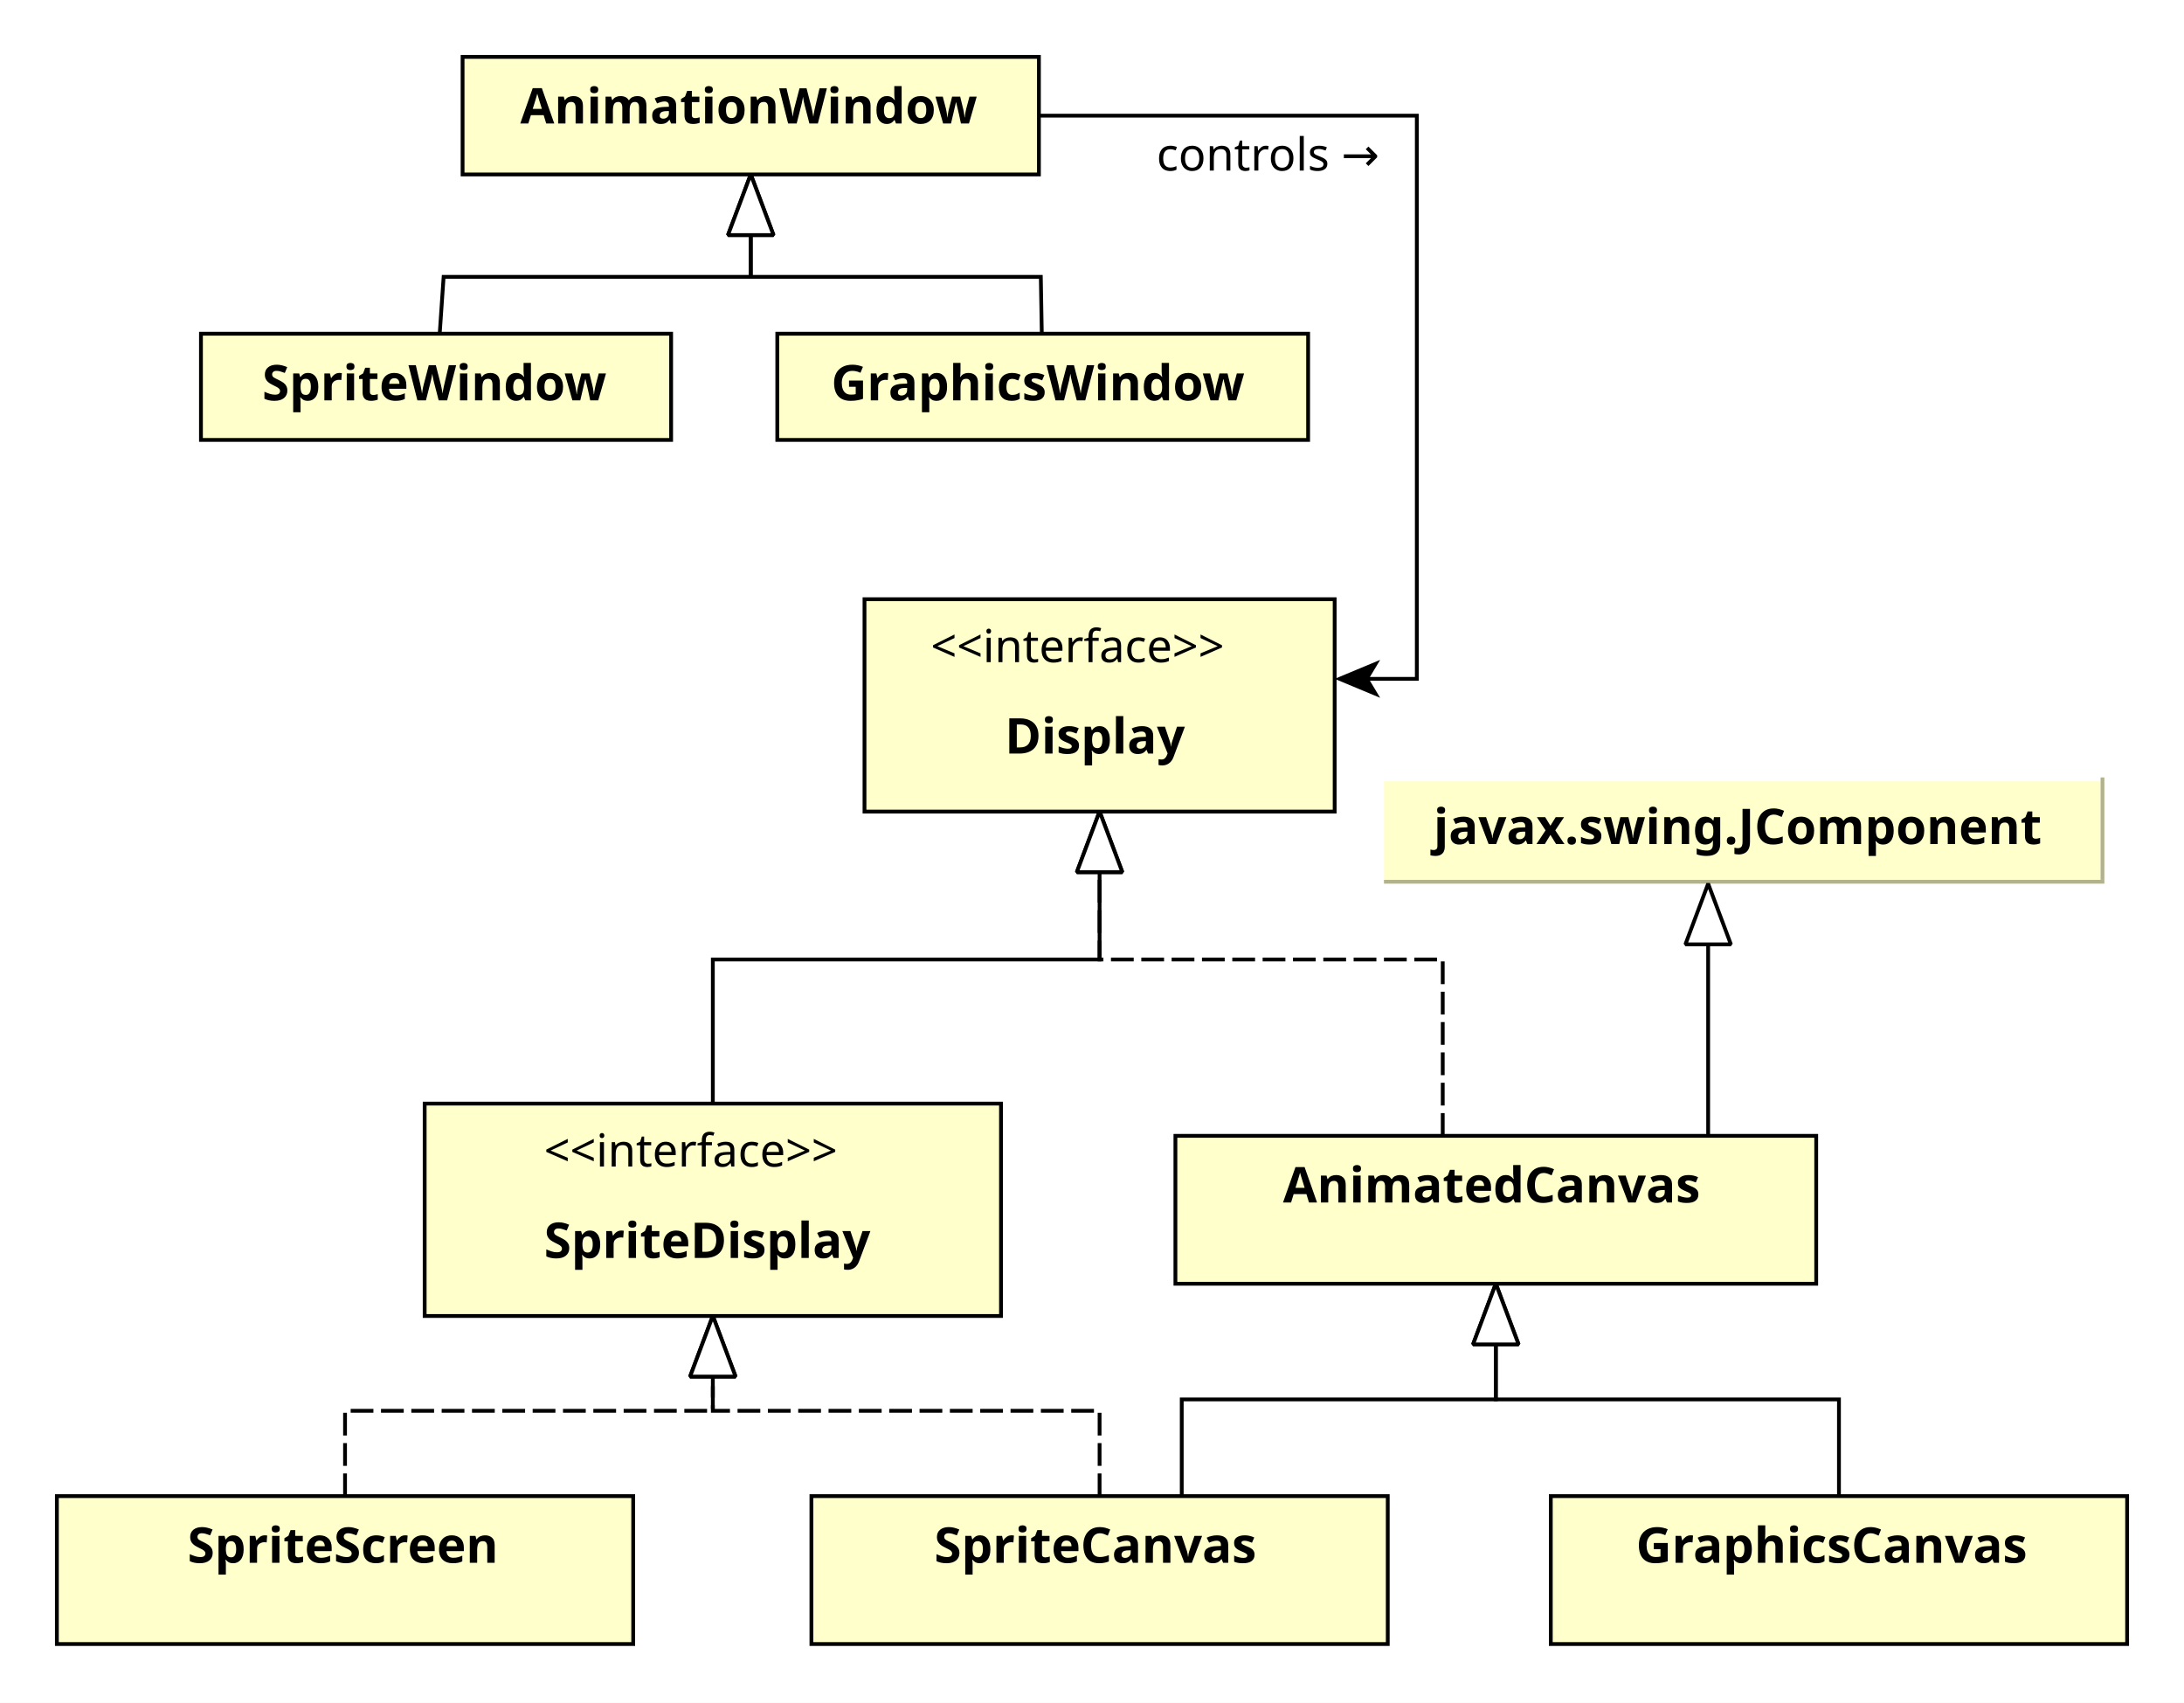
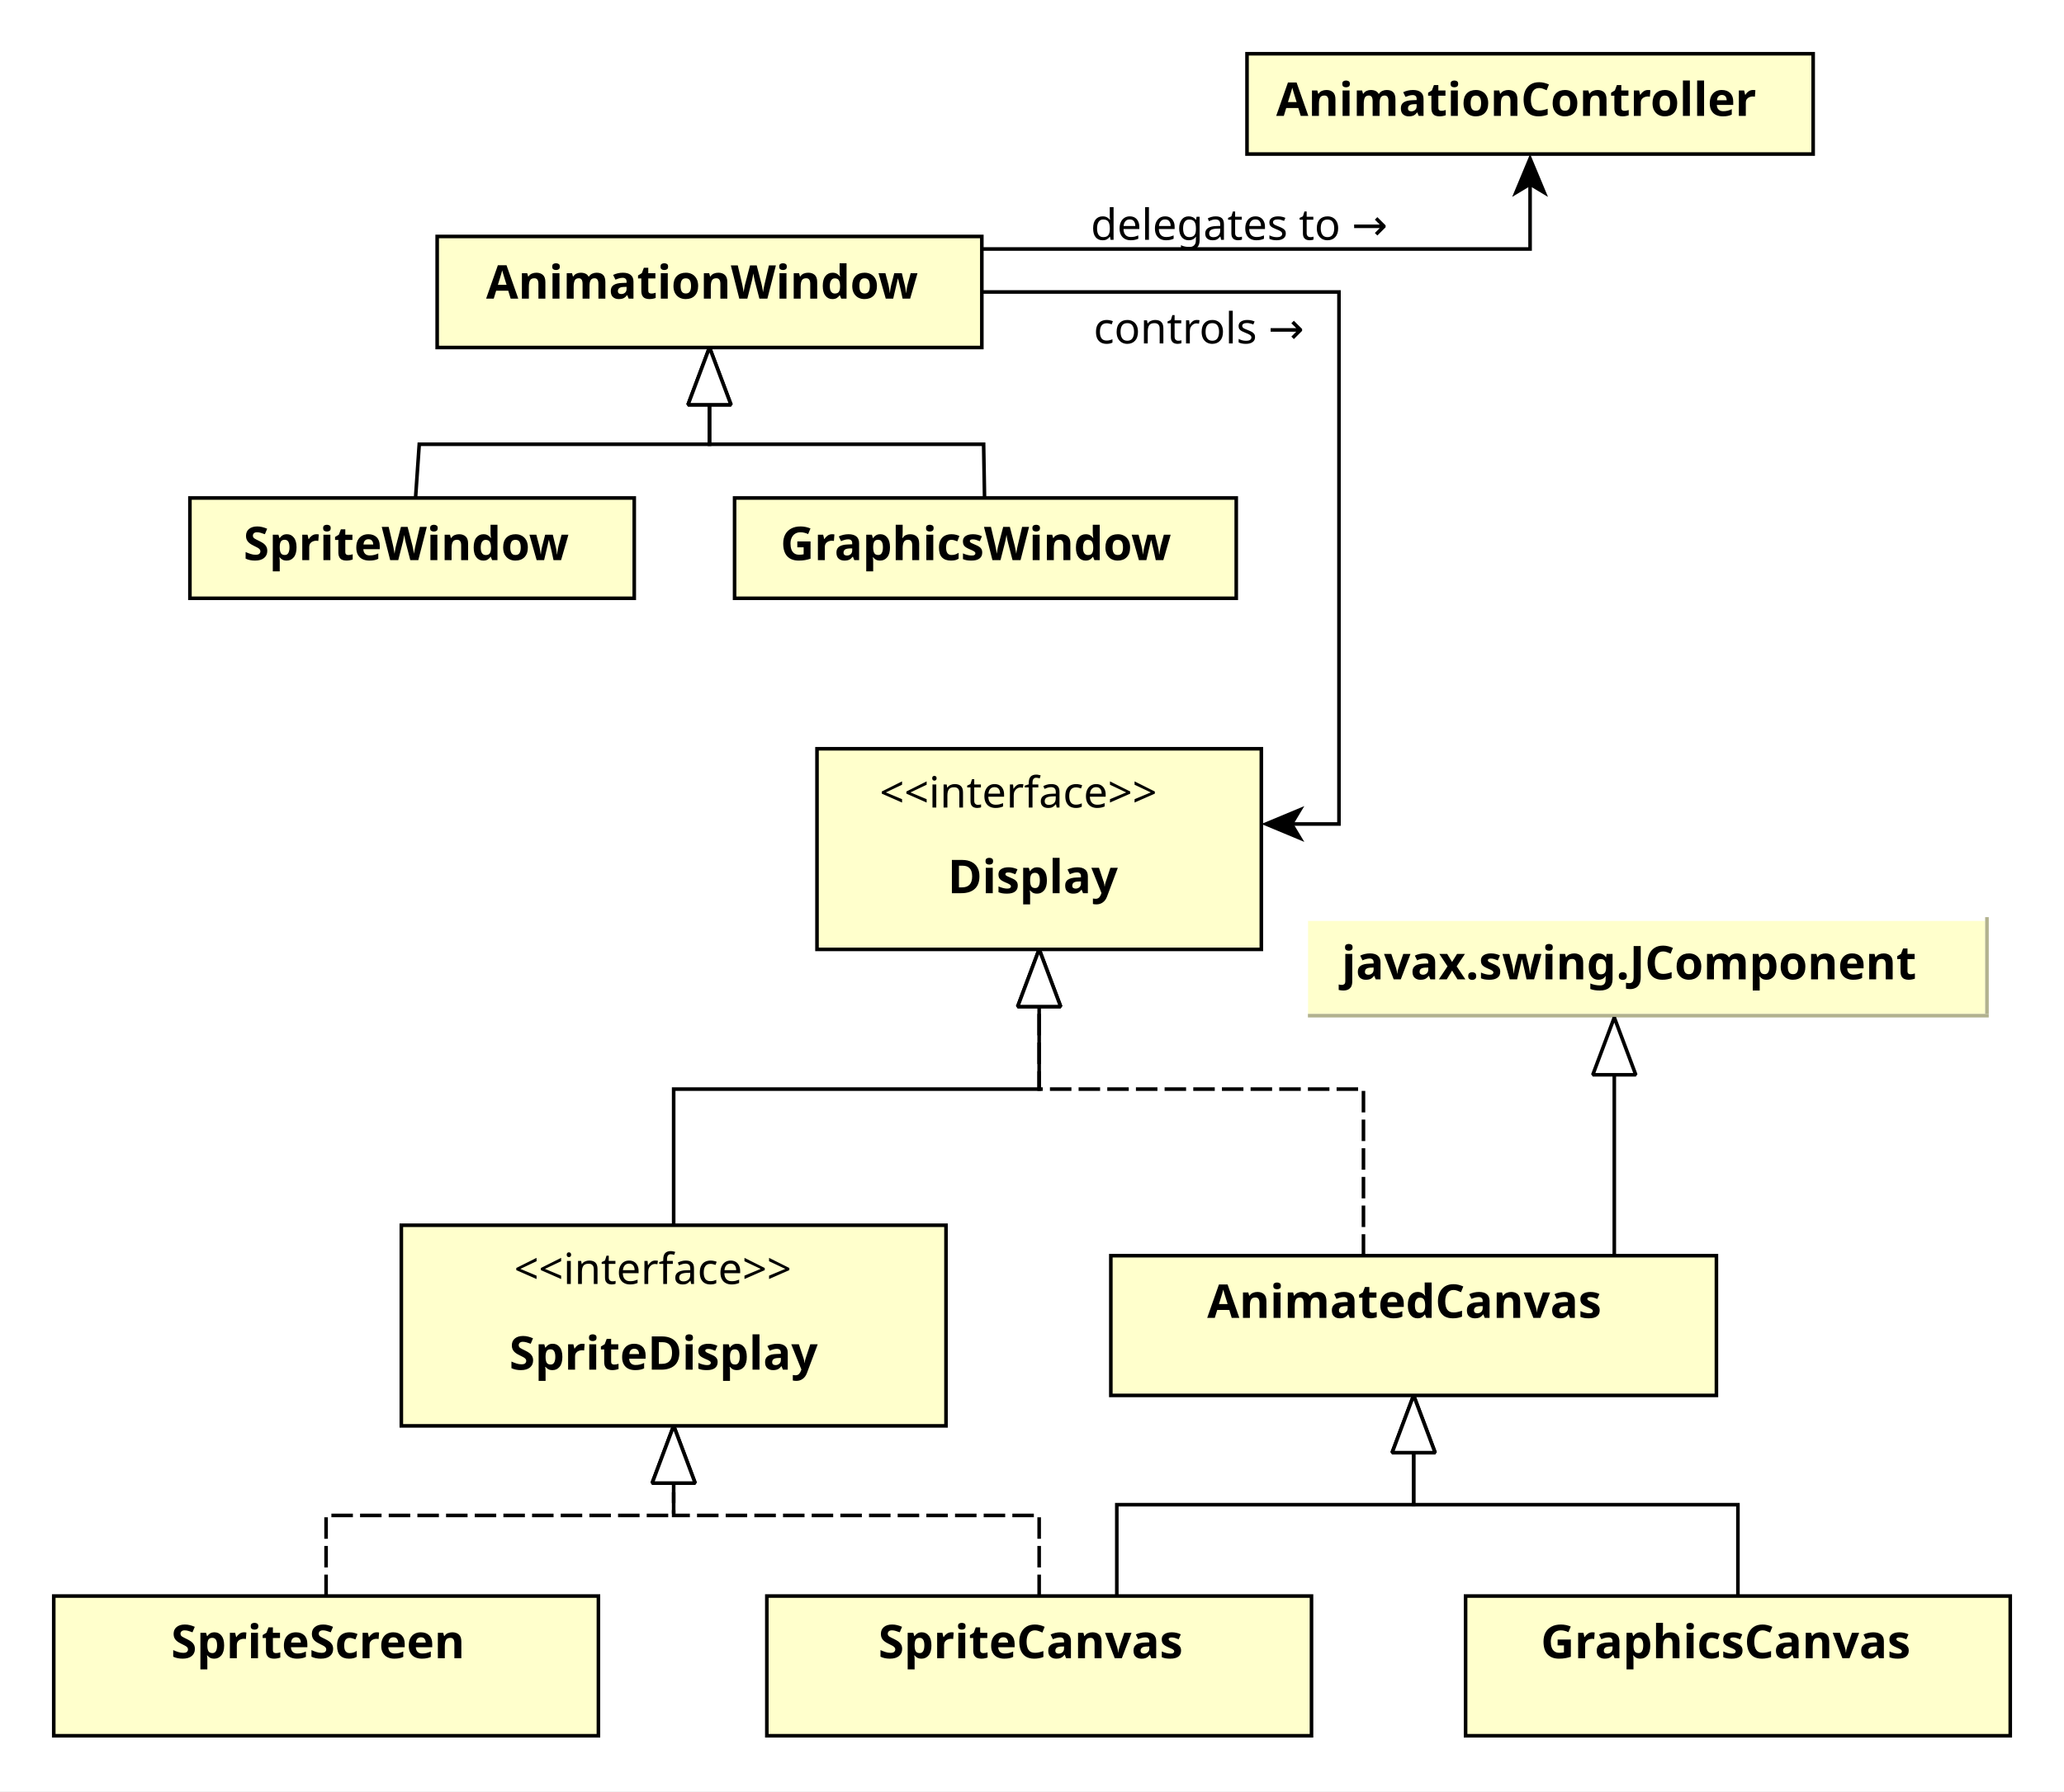
- <svg xmlns="http://www.w3.org/2000/svg" fill-opacity="1" color-rendering="auto" color-interpolation="auto" text-rendering="auto" stroke="black" stroke-linecap="square" width="576" stroke-miterlimit="10" shape-rendering="auto" stroke-opacity="1" fill="black" stroke-dasharray="none" font-weight="normal" stroke-width="1" height="449" font-family="'Dialog'" font-style="normal" stroke-linejoin="miter" font-size="12px" stroke-dashoffset="0" image-rendering="auto">
+ <svg xmlns="http://www.w3.org/2000/svg" fill-opacity="1" color-rendering="auto" color-interpolation="auto" text-rendering="auto" stroke="black" stroke-linecap="square" width="576" stroke-miterlimit="10" shape-rendering="auto" stroke-opacity="1" fill="black" stroke-dasharray="none" font-weight="normal" stroke-width="1" height="500" font-family="'Dialog'" font-style="normal" stroke-linejoin="miter" font-size="12px" stroke-dashoffset="0" image-rendering="auto">
  <defs id="genericDefs" />
  <g>
    <defs id="defs1">
      <clipPath clipPathUnits="userSpaceOnUse" id="clipPath1">
-         <path d="M0 0 L576 0 L576 449 L0 449 L0 0 Z" />
+         <path d="M0 0 L576 0 L576 500 L0 500 L0 0 Z" />
      </clipPath>
      <clipPath clipPathUnits="userSpaceOnUse" id="clipPath2">
-         <path d="M88 78 L664 78 L664 527 L88 527 L88 78 Z" />
+         <path d="M88 27 L664 27 L664 527 L88 527 L88 27 Z" />
      </clipPath>
      <clipPath clipPathUnits="userSpaceOnUse" id="clipPath3">
        <path d="M316 236 L316 292 L440 292 L440 236 Z" />
      </clipPath>
      <clipPath clipPathUnits="userSpaceOnUse" id="clipPath4">
        <path d="M200 369 L200 425 L352 425 L352 369 Z" />
      </clipPath>
      <clipPath clipPathUnits="userSpaceOnUse" id="clipPath5">
        <path d="M398 377 L398 416 L567 416 L567 377 Z" />
      </clipPath>
      <clipPath clipPathUnits="userSpaceOnUse" id="clipPath6">
        <path d="M302 472 L302 511 L454 511 L454 472 Z" />
      </clipPath>
      <clipPath clipPathUnits="userSpaceOnUse" id="clipPath7">
        <path d="M103 472 L103 511 L255 511 L255 472 Z" />
      </clipPath>
      <clipPath clipPathUnits="userSpaceOnUse" id="clipPath8">
        <path d="M497 472 L497 511 L649 511 L649 472 Z" />
      </clipPath>
      <clipPath clipPathUnits="userSpaceOnUse" id="clipPath9">
        <path d="M210 93 L210 124 L362 124 L362 93 Z" />
      </clipPath>
      <clipPath clipPathUnits="userSpaceOnUse" id="clipPath10">
        <path d="M141 166 L141 194 L265 194 L265 166 Z" />
      </clipPath>
      <clipPath clipPathUnits="userSpaceOnUse" id="clipPath11">
        <path d="M293 166 L293 194 L433 194 L433 166 Z" />
      </clipPath>
      <clipPath clipPathUnits="userSpaceOnUse" id="clipPath12">
        <path d="M452 283 L452 311 L643 311 L643 283 Z" />
      </clipPath>
+       <clipPath clipPathUnits="userSpaceOnUse" id="clipPath13">
+         <path d="M436 42 L436 70 L594 70 L594 42 Z" />
+       </clipPath>
    </defs>
-     <g fill="white" text-rendering="geometricPrecision" shape-rendering="geometricPrecision" transform="translate(-88,-78)" stroke="white">
-       <rect x="88" width="576" height="449" y="78" clip-path="url(#clipPath2)" stroke="none" />
+     <g fill="white" text-rendering="geometricPrecision" shape-rendering="geometricPrecision" transform="translate(-88,-27)" stroke="white">
+       <rect x="88" width="576" height="500" y="27" clip-path="url(#clipPath2)" stroke="none" />
    </g>
-     <g fill="rgb(255,255,204)" text-rendering="geometricPrecision" shape-rendering="geometricPrecision" transform="matrix(1,0,0,1,-88,-78)" stroke="rgb(255,255,204)">
+     <g fill="rgb(255,255,204)" text-rendering="geometricPrecision" shape-rendering="geometricPrecision" transform="matrix(1,0,0,1,-88,-27)" stroke="rgb(255,255,204)">
      <rect x="316" width="124" height="56" y="236" clip-path="url(#clipPath2)" stroke="none" />
    </g>
-     <g text-rendering="geometricPrecision" stroke-miterlimit="1.45" shape-rendering="geometricPrecision" transform="matrix(1,0,0,1,-88,-78)" stroke-linecap="butt">
+     <g text-rendering="geometricPrecision" stroke-miterlimit="1.45" shape-rendering="geometricPrecision" transform="matrix(1,0,0,1,-88,-27)" stroke-linecap="butt">
      <rect fill="none" x="316" width="124" height="56" y="236" clip-path="url(#clipPath2)" />
-       <text x="333.486" xml:space="preserve" y="252.602" clip-path="url(#clipPath3)" font-family="sans-serif" stroke="none">&lt;&lt;interface&gt;&gt;</text>
-       <text x="353.025" font-size="13px" y="276.701" clip-path="url(#clipPath3)" font-family="sans-serif" stroke="none" font-weight="bold" xml:space="preserve">Display</text>
+       <text x="333.486" xml:space="preserve" y="252.402" clip-path="url(#clipPath3)" font-family="sans-serif" stroke="none">&lt;&lt;interface&gt;&gt;</text>
+       <text x="352.473" font-size="13px" y="276.315" clip-path="url(#clipPath3)" font-family="sans-serif" stroke="none" font-weight="bold" xml:space="preserve">Display</text>
    </g>
-     <g fill="rgb(255,255,204)" text-rendering="geometricPrecision" shape-rendering="geometricPrecision" transform="matrix(1,0,0,1,-88,-78)" stroke="rgb(255,255,204)">
+     <g fill="rgb(255,255,204)" text-rendering="geometricPrecision" shape-rendering="geometricPrecision" transform="matrix(1,0,0,1,-88,-27)" stroke="rgb(255,255,204)">
      <rect x="200" width="152" height="56" y="369" clip-path="url(#clipPath2)" stroke="none" />
    </g>
-     <g text-rendering="geometricPrecision" stroke-miterlimit="1.45" shape-rendering="geometricPrecision" transform="matrix(1,0,0,1,-88,-78)" stroke-linecap="butt">
+     <g text-rendering="geometricPrecision" stroke-miterlimit="1.45" shape-rendering="geometricPrecision" transform="matrix(1,0,0,1,-88,-27)" stroke-linecap="butt">
      <rect fill="none" x="200" width="152" height="56" y="369" clip-path="url(#clipPath2)" />
-       <text x="231.486" xml:space="preserve" y="385.602" clip-path="url(#clipPath4)" font-family="sans-serif" stroke="none">&lt;&lt;interface&gt;&gt;</text>
-       <text x="231.493" font-size="13px" y="409.701" clip-path="url(#clipPath4)" font-family="sans-serif" stroke="none" font-weight="bold" xml:space="preserve">SpriteDisplay</text>
+       <text x="231.486" xml:space="preserve" y="385.402" clip-path="url(#clipPath4)" font-family="sans-serif" stroke="none">&lt;&lt;interface&gt;&gt;</text>
+       <text x="230.138" font-size="13px" y="409.315" clip-path="url(#clipPath4)" font-family="sans-serif" stroke="none" font-weight="bold" xml:space="preserve">SpriteDisplay</text>
    </g>
-     <g fill="rgb(255,255,204)" text-rendering="geometricPrecision" shape-rendering="geometricPrecision" transform="matrix(1,0,0,1,-88,-78)" stroke="rgb(255,255,204)">
+     <g fill="rgb(255,255,204)" text-rendering="geometricPrecision" shape-rendering="geometricPrecision" transform="matrix(1,0,0,1,-88,-27)" stroke="rgb(255,255,204)">
      <rect x="398" width="169" height="39" y="377.5" clip-path="url(#clipPath2)" stroke="none" />
    </g>
-     <g text-rendering="geometricPrecision" stroke-miterlimit="1.45" shape-rendering="geometricPrecision" transform="matrix(1,0,0,1,-88,-78)" stroke-linecap="butt">
+     <g text-rendering="geometricPrecision" stroke-miterlimit="1.45" shape-rendering="geometricPrecision" transform="matrix(1,0,0,1,-88,-27)" stroke-linecap="butt">
      <rect fill="none" x="398" width="169" height="39" y="377.5" clip-path="url(#clipPath2)" />
-       <text x="426.384" font-size="13px" y="395.068" clip-path="url(#clipPath5)" font-family="sans-serif" stroke="none" font-weight="bold" xml:space="preserve">AnimatedCanvas</text>
+       <text x="424.892" font-size="13px" y="394.853" clip-path="url(#clipPath5)" font-family="sans-serif" stroke="none" font-weight="bold" xml:space="preserve">AnimatedCanvas</text>
    </g>
-     <g fill="rgb(255,255,204)" text-rendering="geometricPrecision" shape-rendering="geometricPrecision" transform="matrix(1,0,0,1,-88,-78)" stroke="rgb(255,255,204)">
+     <g fill="rgb(255,255,204)" text-rendering="geometricPrecision" shape-rendering="geometricPrecision" transform="matrix(1,0,0,1,-88,-27)" stroke="rgb(255,255,204)">
      <rect x="302" width="152" height="39" y="472.5" clip-path="url(#clipPath2)" stroke="none" />
    </g>
-     <g text-rendering="geometricPrecision" stroke-miterlimit="1.45" shape-rendering="geometricPrecision" transform="matrix(1,0,0,1,-88,-78)" stroke-linecap="butt">
+     <g text-rendering="geometricPrecision" stroke-miterlimit="1.45" shape-rendering="geometricPrecision" transform="matrix(1,0,0,1,-88,-27)" stroke-linecap="butt">
      <rect fill="none" x="302" width="152" height="39" y="472.5" clip-path="url(#clipPath2)" />
-       <text x="334.395" font-size="13px" y="490.068" clip-path="url(#clipPath6)" font-family="sans-serif" stroke="none" font-weight="bold" xml:space="preserve">SpriteCanvas</text>
+       <text x="333.125" font-size="13px" y="489.853" clip-path="url(#clipPath6)" font-family="sans-serif" stroke="none" font-weight="bold" xml:space="preserve">SpriteCanvas</text>
    </g>
-     <g fill="rgb(255,255,204)" text-rendering="geometricPrecision" shape-rendering="geometricPrecision" transform="matrix(1,0,0,1,-88,-78)" stroke="rgb(255,255,204)">
+     <g fill="rgb(255,255,204)" text-rendering="geometricPrecision" shape-rendering="geometricPrecision" transform="matrix(1,0,0,1,-88,-27)" stroke="rgb(255,255,204)">
      <rect x="103" width="152" height="39" y="472.5" clip-path="url(#clipPath2)" stroke="none" />
    </g>
-     <g text-rendering="geometricPrecision" stroke-miterlimit="1.45" shape-rendering="geometricPrecision" transform="matrix(1,0,0,1,-88,-78)" stroke-linecap="butt">
+     <g text-rendering="geometricPrecision" stroke-miterlimit="1.45" shape-rendering="geometricPrecision" transform="matrix(1,0,0,1,-88,-27)" stroke-linecap="butt">
      <rect fill="none" x="103" width="152" height="39" y="472.5" clip-path="url(#clipPath2)" />
-       <text x="137.455" font-size="13px" y="490.068" clip-path="url(#clipPath7)" font-family="sans-serif" stroke="none" font-weight="bold" xml:space="preserve">SpriteScreen</text>
+       <text x="135.747" font-size="13px" y="489.853" clip-path="url(#clipPath7)" font-family="sans-serif" stroke="none" font-weight="bold" xml:space="preserve">SpriteScreen</text>
    </g>
-     <g fill="rgb(255,255,204)" text-rendering="geometricPrecision" shape-rendering="geometricPrecision" transform="matrix(1,0,0,1,-88,-78)" stroke="rgb(255,255,204)">
+     <g fill="rgb(255,255,204)" text-rendering="geometricPrecision" shape-rendering="geometricPrecision" transform="matrix(1,0,0,1,-88,-27)" stroke="rgb(255,255,204)">
      <rect x="497" width="152" height="39" y="472.5" clip-path="url(#clipPath2)" stroke="none" />
    </g>
-     <g text-rendering="geometricPrecision" stroke-miterlimit="1.45" shape-rendering="geometricPrecision" transform="matrix(1,0,0,1,-88,-78)" stroke-linecap="butt">
+     <g text-rendering="geometricPrecision" stroke-miterlimit="1.45" shape-rendering="geometricPrecision" transform="matrix(1,0,0,1,-88,-27)" stroke-linecap="butt">
      <rect fill="none" x="497" width="152" height="39" y="472.5" clip-path="url(#clipPath2)" />
-       <text x="519.48" font-size="13px" y="490.068" clip-path="url(#clipPath8)" font-family="sans-serif" stroke="none" font-weight="bold" xml:space="preserve">GraphicsCanvas</text>
+       <text x="517.998" font-size="13px" y="489.853" clip-path="url(#clipPath8)" font-family="sans-serif" stroke="none" font-weight="bold" xml:space="preserve">GraphicsCanvas</text>
    </g>
-     <g fill="rgb(255,255,204)" text-rendering="geometricPrecision" shape-rendering="geometricPrecision" transform="matrix(1,0,0,1,-88,-78)" stroke="rgb(255,255,204)">
+     <g fill="rgb(255,255,204)" text-rendering="geometricPrecision" shape-rendering="geometricPrecision" transform="matrix(1,0,0,1,-88,-27)" stroke="rgb(255,255,204)">
      <rect x="210" width="152" height="31" y="93" clip-path="url(#clipPath2)" stroke="none" />
    </g>
-     <g text-rendering="geometricPrecision" stroke-miterlimit="1.45" shape-rendering="geometricPrecision" transform="matrix(1,0,0,1,-88,-78)" stroke-linecap="butt">
+     <g text-rendering="geometricPrecision" stroke-miterlimit="1.45" shape-rendering="geometricPrecision" transform="matrix(1,0,0,1,-88,-27)" stroke-linecap="butt">
      <rect fill="none" x="210" width="152" height="31" y="93" clip-path="url(#clipPath2)" />
-       <text x="225.215" font-size="13px" y="110.568" clip-path="url(#clipPath9)" font-family="sans-serif" stroke="none" font-weight="bold" xml:space="preserve">AnimationWindow</text>
+       <text x="223.663" font-size="13px" y="110.353" clip-path="url(#clipPath9)" font-family="sans-serif" stroke="none" font-weight="bold" xml:space="preserve">AnimationWindow</text>
    </g>
-     <g fill="rgb(255,255,204)" text-rendering="geometricPrecision" shape-rendering="geometricPrecision" transform="matrix(1,0,0,1,-88,-78)" stroke="rgb(255,255,204)">
+     <g fill="rgb(255,255,204)" text-rendering="geometricPrecision" shape-rendering="geometricPrecision" transform="matrix(1,0,0,1,-88,-27)" stroke="rgb(255,255,204)">
      <rect x="141" width="124" height="28" y="166" clip-path="url(#clipPath2)" stroke="none" />
    </g>
-     <g text-rendering="geometricPrecision" stroke-miterlimit="1.45" shape-rendering="geometricPrecision" transform="matrix(1,0,0,1,-88,-78)" stroke-linecap="butt">
+     <g text-rendering="geometricPrecision" stroke-miterlimit="1.45" shape-rendering="geometricPrecision" transform="matrix(1,0,0,1,-88,-27)" stroke-linecap="butt">
      <rect fill="none" x="141" width="124" height="28" y="166" clip-path="url(#clipPath2)" />
-       <text x="157.144" font-size="13px" y="183.568" clip-path="url(#clipPath10)" font-family="sans-serif" stroke="none" font-weight="bold" xml:space="preserve">SpriteWindow</text>
+       <text x="155.948" font-size="13px" y="183.352" clip-path="url(#clipPath10)" font-family="sans-serif" stroke="none" font-weight="bold" xml:space="preserve">SpriteWindow</text>
    </g>
-     <g fill="rgb(255,255,204)" text-rendering="geometricPrecision" shape-rendering="geometricPrecision" transform="matrix(1,0,0,1,-88,-78)" stroke="rgb(255,255,204)">
+     <g fill="rgb(255,255,204)" text-rendering="geometricPrecision" shape-rendering="geometricPrecision" transform="matrix(1,0,0,1,-88,-27)" stroke="rgb(255,255,204)">
      <rect x="293" width="140" height="28" y="166" clip-path="url(#clipPath2)" stroke="none" />
    </g>
-     <g text-rendering="geometricPrecision" stroke-miterlimit="1.45" shape-rendering="geometricPrecision" transform="matrix(1,0,0,1,-88,-78)" stroke-linecap="butt">
+     <g text-rendering="geometricPrecision" stroke-miterlimit="1.45" shape-rendering="geometricPrecision" transform="matrix(1,0,0,1,-88,-27)" stroke-linecap="butt">
      <rect fill="none" x="293" width="140" height="28" y="166" clip-path="url(#clipPath2)" />
-       <text x="307.229" font-size="13px" y="183.568" clip-path="url(#clipPath11)" font-family="sans-serif" stroke="none" font-weight="bold" xml:space="preserve">GraphicsWindow</text>
+       <text x="305.82" font-size="13px" y="183.352" clip-path="url(#clipPath11)" font-family="sans-serif" stroke="none" font-weight="bold" xml:space="preserve">GraphicsWindow</text>
    </g>
-     <g fill="rgb(255,255,204)" text-rendering="geometricPrecision" shape-rendering="geometricPrecision" transform="matrix(1,0,0,1,-88,-78)" stroke="rgb(255,255,204)">
+     <g fill="rgb(255,255,204)" text-rendering="geometricPrecision" shape-rendering="geometricPrecision" transform="matrix(1,0,0,1,-88,-27)" stroke="rgb(255,255,204)">
      <rect x="453" width="189" height="26" y="284" clip-path="url(#clipPath2)" stroke="none" />
      <rect x="452" y="283" clip-path="url(#clipPath2)" fill="white" width="1" height="28" stroke="none" />
      <rect x="453" y="283" clip-path="url(#clipPath2)" fill="white" width="189" height="1" stroke="none" />
      <rect x="453" y="310" clip-path="url(#clipPath2)" fill="rgb(178,178,142)" width="190" height="1" stroke="none" />
      <rect x="642" y="283" clip-path="url(#clipPath2)" fill="rgb(178,178,142)" width="1" height="27" stroke="none" />
    </g>
-     <g font-size="13px" stroke-linecap="butt" transform="matrix(1,0,0,1,-88,-78)" text-rendering="geometricPrecision" font-family="sans-serif" shape-rendering="geometricPrecision" font-weight="bold" stroke-miterlimit="1.45">
-       <text x="466.087" xml:space="preserve" y="300.568" clip-path="url(#clipPath12)" stroke="none">javax.swing.JComponent</text>
+     <g font-size="13px" stroke-linecap="butt" transform="matrix(1,0,0,1,-88,-27)" text-rendering="geometricPrecision" font-family="sans-serif" shape-rendering="geometricPrecision" font-weight="bold" stroke-miterlimit="1.45">
+       <text x="462.418" xml:space="preserve" y="300.353" clip-path="url(#clipPath12)" stroke="none">javax.swing.JComponent</text>
+     </g>
+     <g fill="rgb(255,255,204)" text-rendering="geometricPrecision" shape-rendering="geometricPrecision" transform="matrix(1,0,0,1,-88,-27)" stroke="rgb(255,255,204)">
+       <rect x="436" width="158" height="28" y="42" clip-path="url(#clipPath2)" stroke="none" />
+     </g>
+     <g text-rendering="geometricPrecision" stroke-miterlimit="1.45" shape-rendering="geometricPrecision" transform="matrix(1,0,0,1,-88,-27)" stroke-linecap="butt">
+       <rect fill="none" x="436" width="158" height="28" y="42" clip-path="url(#clipPath2)" />
+       <text x="444.147" font-size="13px" y="59.352" clip-path="url(#clipPath13)" font-family="sans-serif" stroke="none" font-weight="bold" xml:space="preserve">AnimationController</text>
      <path fill="none" d="M276 368.995 L276 331 L378 331 L378 306.971" clip-path="url(#clipPath2)" />
-     </g>
-     <g stroke-linecap="butt" transform="matrix(1,0,0,1,-88,-78)" fill="white" text-rendering="geometricPrecision" shape-rendering="geometricPrecision" stroke="white" stroke-miterlimit="1.45">
-       <path d="M378 291.971 L372 307.971 L384 307.971 Z" stroke="none" clip-path="url(#clipPath2)" />
-       <path fill="none" d="M378 291.971 L372 307.971 L384 307.971 Z" clip-path="url(#clipPath2)" stroke="black" />
-       <path fill="none" stroke-dasharray="6,2" d="M468.5 377.503 L468.5 331 L378 331 L378 306.971" clip-path="url(#clipPath2)" stroke="black" />
-       <path stroke-dasharray="6,2" d="M378 291.971 L372 307.971 L384 307.971 Z" clip-path="url(#clipPath2)" stroke="none" />
-       <path fill="none" d="M378 291.971 L372 307.971 L384 307.971 Z" clip-path="url(#clipPath2)" stroke="black" />
-       <path fill="none" stroke-dasharray="6,2" d="M378 472.518 L378 450 L276 450 L276 439.975" clip-path="url(#clipPath2)" stroke="black" />
-       <path stroke-dasharray="6,2" d="M276 424.975 L270 440.975 L282 440.975 Z" clip-path="url(#clipPath2)" stroke="none" />
-       <path fill="none" d="M276 424.975 L270 440.975 L282 440.975 Z" clip-path="url(#clipPath2)" stroke="black" />
-       <path fill="none" d="M399.667 472.489 L399.667 447 L482.5 447 L482.5 431.482" clip-path="url(#clipPath2)" stroke="black" />
-       <path d="M482.5 416.482 L476.5 432.482 L488.5 432.482 Z" clip-path="url(#clipPath2)" stroke="none" />
-       <path fill="none" d="M482.5 416.482 L476.5 432.482 L488.5 432.482 Z" clip-path="url(#clipPath2)" stroke="black" />
-       <path fill="none" stroke-dasharray="6,2" d="M179 472.518 L179 450 L276 450 L276 439.975" clip-path="url(#clipPath2)" stroke="black" />
-       <path stroke-dasharray="6,2" d="M276 424.975 L270 440.975 L282 440.975 Z" clip-path="url(#clipPath2)" stroke="none" />
-       <path fill="none" d="M276 424.975 L270 440.975 L282 440.975 Z" clip-path="url(#clipPath2)" stroke="black" />
-       <path fill="none" d="M573 472.532 L573 447 L482.5 447 L482.5 431.482" clip-path="url(#clipPath2)" stroke="black" />
-       <path d="M482.5 416.482 L476.5 432.482 L488.5 432.482 Z" clip-path="url(#clipPath2)" stroke="none" />
-       <path fill="none" d="M482.5 416.482 L476.5 432.482 L488.5 432.482 Z" clip-path="url(#clipPath2)" stroke="black" />
-       <path fill="none" d="M362.039 108.5 L461.667 108.5 L461.667 257 L447.999 257" clip-path="url(#clipPath2)" stroke="black" />
-       <path fill="black" d="M439.999 257 L451.999 262 L448.999 257 L451.999 252 Z" clip-path="url(#clipPath2)" stroke="none" />
-       <text x="393.031" y="122.972" clip-path="url(#clipPath2)" fill="black" font-family="sans-serif" stroke="none" xml:space="preserve">controls →</text>
-       <path fill="none" d="M203.967 165.981 L205 151 L286 151 L286 138.981" clip-path="url(#clipPath2)" stroke="black" />
-       <path d="M286 123.981 L280 139.981 L292 139.981 Z" clip-path="url(#clipPath2)" stroke="none" />
-       <path fill="none" d="M286 123.981 L280 139.981 L292 139.981 Z" clip-path="url(#clipPath2)" stroke="black" />
-       <path fill="none" d="M362.758 165.981 L362.5 151 L286 151 L286 138.981" clip-path="url(#clipPath2)" stroke="black" />
-       <path d="M286 123.981 L280 139.981 L292 139.981 Z" clip-path="url(#clipPath2)" stroke="none" />
-       <path fill="none" d="M286 123.981 L280 139.981 L292 139.981 Z" clip-path="url(#clipPath2)" stroke="black" />
-       <path fill="none" d="M538.5 377.484 L538.5 326.008" clip-path="url(#clipPath2)" stroke="black" />
-       <path d="M538.5 311.008 L532.5 327.008 L544.5 327.008 Z" clip-path="url(#clipPath2)" stroke="none" />
-       <path fill="none" d="M538.5 311.008 L532.5 327.008 L544.5 327.008 Z" clip-path="url(#clipPath2)" stroke="black" />
+       <path fill="white" d="M378 291.971 L372 307.971 L384 307.971 Z" clip-path="url(#clipPath2)" stroke="none" />
+       <path fill="none" d="M378 291.971 L372 307.971 L384 307.971 Z" clip-path="url(#clipPath2)" />
+       <path fill="none" stroke-dasharray="6,2" d="M468.5 377.503 L468.5 331 L378 331 L378 306.971" clip-path="url(#clipPath2)" />
+       <path fill="white" stroke-dasharray="6,2" d="M378 291.971 L372 307.971 L384 307.971 Z" clip-path="url(#clipPath2)" stroke="none" />
+       <path fill="none" d="M378 291.971 L372 307.971 L384 307.971 Z" clip-path="url(#clipPath2)" />
+       <path fill="none" stroke-dasharray="6,2" d="M378 472.518 L378 450 L276 450 L276 439.975" clip-path="url(#clipPath2)" />
+       <path fill="white" stroke-dasharray="6,2" d="M276 424.975 L270 440.975 L282 440.975 Z" clip-path="url(#clipPath2)" stroke="none" />
+       <path fill="none" d="M276 424.975 L270 440.975 L282 440.975 Z" clip-path="url(#clipPath2)" />
+       <path fill="none" d="M399.667 472.489 L399.667 447 L482.5 447 L482.5 431.482" clip-path="url(#clipPath2)" />
+       <path fill="white" d="M482.5 416.482 L476.5 432.482 L488.5 432.482 Z" clip-path="url(#clipPath2)" stroke="none" />
+       <path fill="none" d="M482.5 416.482 L476.5 432.482 L488.5 432.482 Z" clip-path="url(#clipPath2)" />
+       <path fill="none" stroke-dasharray="6,2" d="M179 472.518 L179 450 L276 450 L276 439.975" clip-path="url(#clipPath2)" />
+       <path fill="white" stroke-dasharray="6,2" d="M276 424.975 L270 440.975 L282 440.975 Z" clip-path="url(#clipPath2)" stroke="none" />
+       <path fill="none" d="M276 424.975 L270 440.975 L282 440.975 Z" clip-path="url(#clipPath2)" />
+       <path fill="none" d="M573 472.532 L573 447 L482.5 447 L482.5 431.482" clip-path="url(#clipPath2)" />
+       <path fill="white" d="M482.5 416.482 L476.5 432.482 L488.5 432.482 Z" clip-path="url(#clipPath2)" stroke="none" />
+       <path fill="none" d="M482.5 416.482 L476.5 432.482 L488.5 432.482 Z" clip-path="url(#clipPath2)" />
+       <path fill="none" d="M362.039 108.5 L461.667 108.5 L461.667 257 L447.999 257" clip-path="url(#clipPath2)" />
+       <path d="M439.999 257 L451.999 262 L448.999 257 L451.999 252 Z" clip-path="url(#clipPath2)" stroke="none" />
+       <text x="393.202" xml:space="preserve" y="122.857" clip-path="url(#clipPath2)" font-family="sans-serif" stroke="none">controls →</text>
+       <path fill="none" d="M203.967 165.981 L205 151 L286 151 L286 138.981" clip-path="url(#clipPath2)" />
+       <path fill="white" d="M286 123.981 L280 139.981 L292 139.981 Z" clip-path="url(#clipPath2)" stroke="none" />
+       <path fill="none" d="M286 123.981 L280 139.981 L292 139.981 Z" clip-path="url(#clipPath2)" />
+       <path fill="none" d="M362.758 165.981 L362.5 151 L286 151 L286 138.981" clip-path="url(#clipPath2)" />
+       <path fill="white" d="M286 123.981 L280 139.981 L292 139.981 Z" clip-path="url(#clipPath2)" stroke="none" />
+       <path fill="none" d="M286 123.981 L280 139.981 L292 139.981 Z" clip-path="url(#clipPath2)" />
+       <path fill="none" d="M538.5 377.484 L538.5 326.008" clip-path="url(#clipPath2)" />
+       <path fill="white" d="M538.5 311.008 L532.5 327.008 L544.5 327.008 Z" clip-path="url(#clipPath2)" stroke="none" />
+       <path fill="none" d="M538.5 311.008 L532.5 327.008 L544.5 327.008 Z" clip-path="url(#clipPath2)" />
+       <path fill="none" d="M362.016 96.5 L515 96.5 L515 77.961" clip-path="url(#clipPath2)" />
+       <path d="M515 69.961 L510 81.961 L515 78.961 L520 81.961 Z" clip-path="url(#clipPath2)" stroke="none" />
+       <text x="392.405" xml:space="preserve" y="93.939" clip-path="url(#clipPath2)" font-family="sans-serif" stroke="none">delegates to →</text>
+       <text x="433.696" xml:space="preserve" y="107.902" clip-path="url(#clipPath2)" font-family="sans-serif" stroke="none"> </text>
    </g>
  </g>
</svg>
